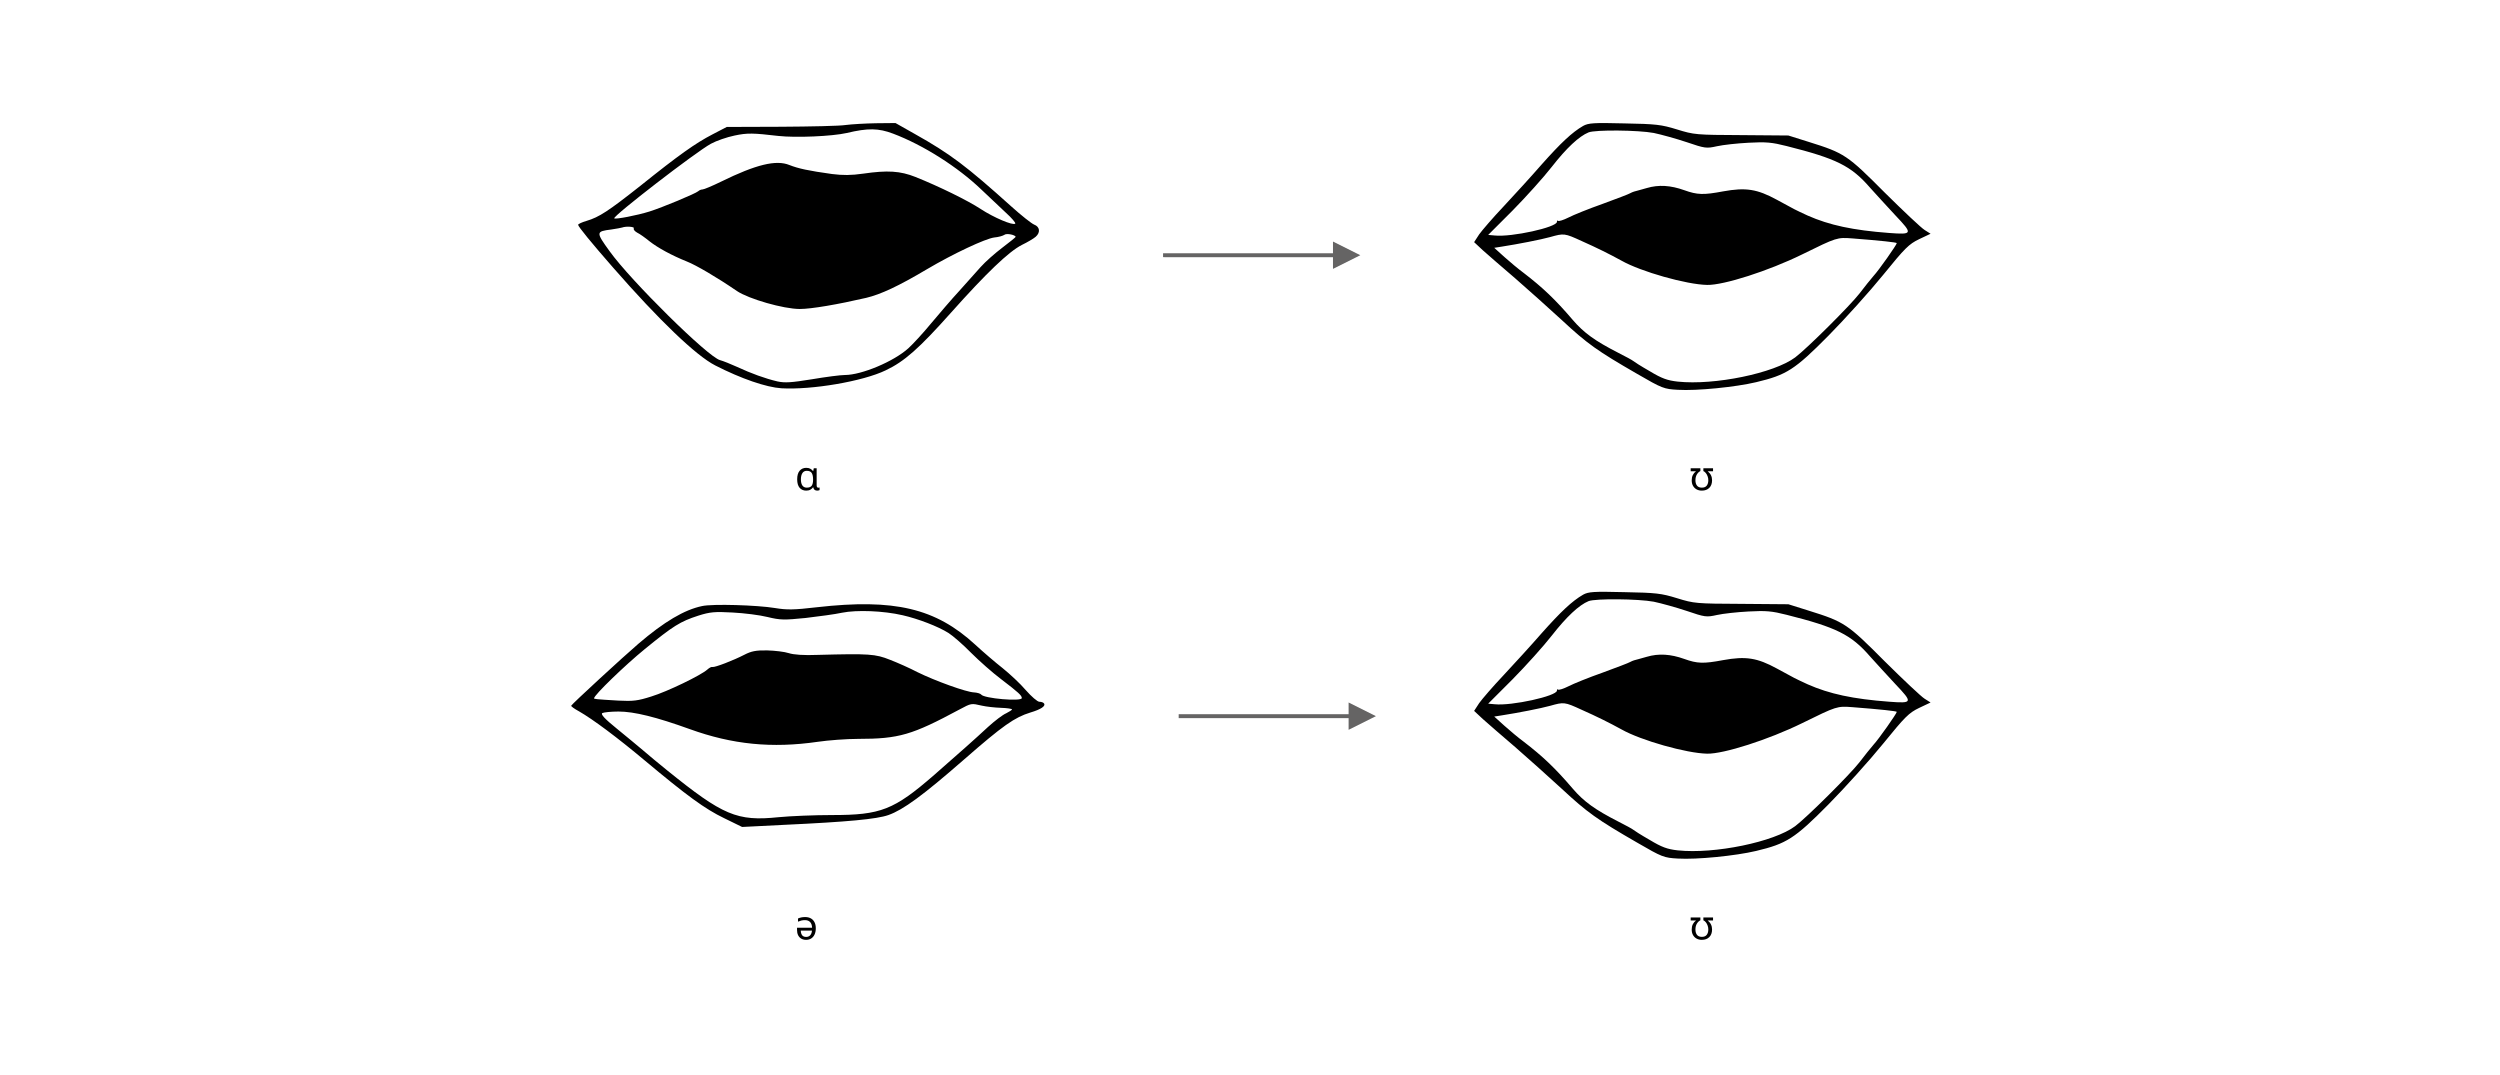
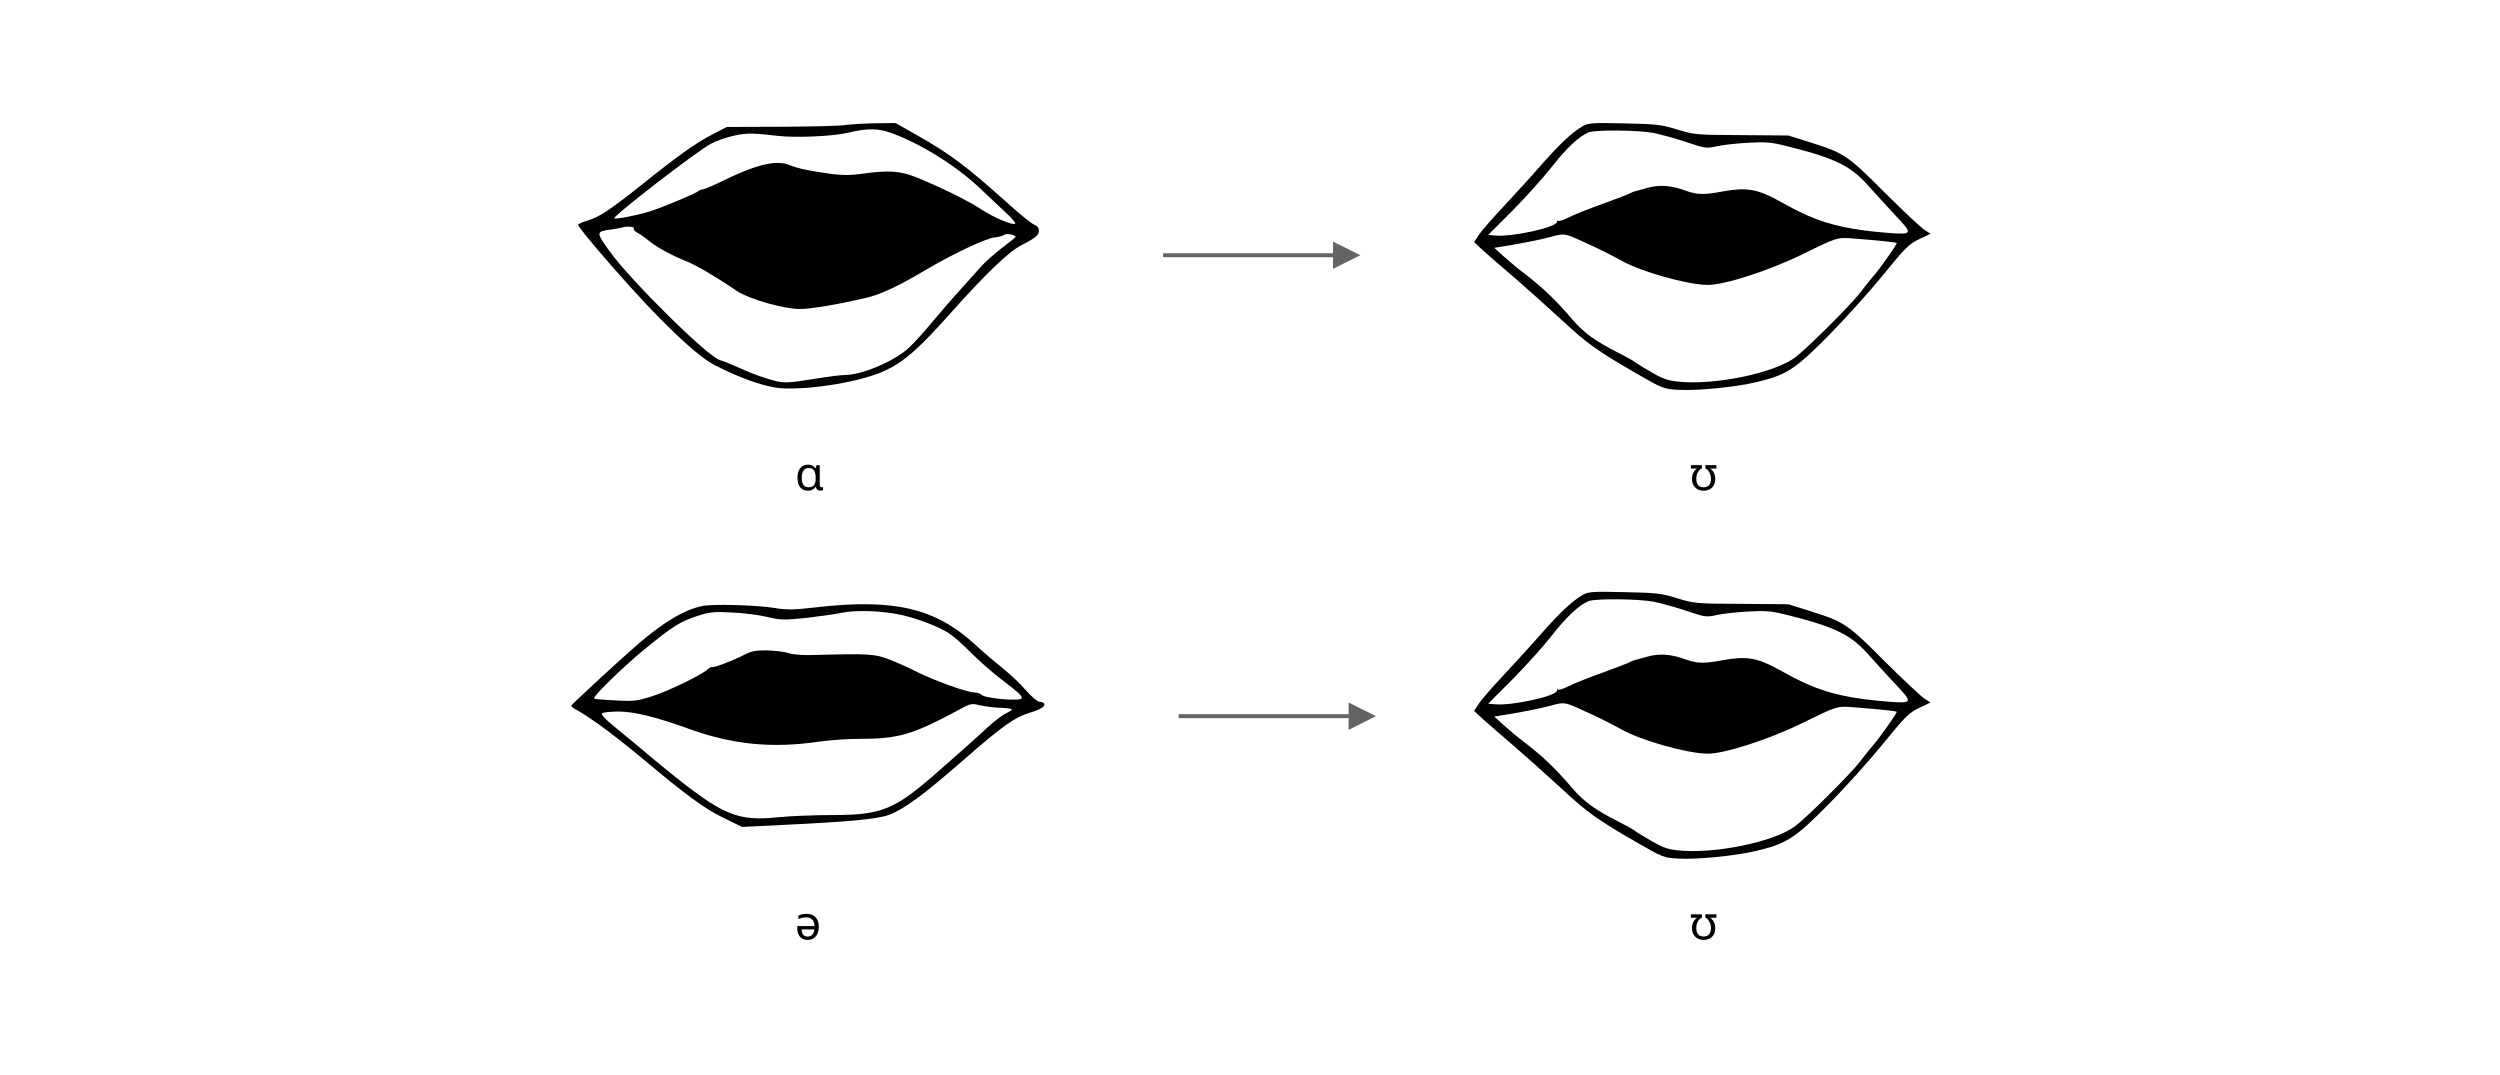
<svg xmlns="http://www.w3.org/2000/svg" width="1280px" height="550px" viewBox="0 0 1280 550" version="1.1">
  <g id="vowels-mouth-shape-aʊ" stroke="none" stroke-width="1" fill="none" fill-rule="evenodd">
-     <text id="ʊ" font-family="SauceCodeProNF, SauceCodePro Nerd Font" font-size="21" font-weight="normal" fill="#000000">
+     <text id="ʊ" font-family="CharisSIL, SauceCodePro Nerd Font" font-size="24" font-weight="normal" fill="#000000">
      <tspan x="865" y="251">ʊ</tspan>
    </text>
-     <text id="ʊ" font-family="SauceCodeProNF, SauceCodePro Nerd Font" font-size="21" font-weight="normal" fill="#000000">
+     <text id="ʊ" font-family="CharisSIL, SauceCodePro Nerd Font" font-size="24" font-weight="normal" fill="#000000">
      <tspan x="865" y="481">ʊ</tspan>
    </text>
-     <text id="ɑ" font-family="SauceCodeProNF, SauceCodePro Nerd Font" font-size="21" font-weight="normal" fill="#000000">
+     <text id="ɑ" font-family="CharisSIL, SauceCodePro Nerd Font" font-size="24" font-weight="normal" fill="#000000">
      <tspan x="407" y="251">ɑ</tspan>
    </text>
-     <text id="ə" font-family="SauceCodeProNF, SauceCodePro Nerd Font" font-size="21" font-weight="normal" fill="#000000">
+     <text id="ə" font-family="CharisSIL, SauceCodePro Nerd Font" font-size="24" font-weight="normal" fill="#000000">
      <tspan x="407" y="481">ə</tspan>
    </text>
    <path id="Line-17" d="M682.64,124.513 L696.473,131.839 L682.313,138.509 L682.453,132.511 L596.477,130.5 L595.477,130.476 L595.524,128.477 L596.523,128.5 L682.499,130.511 L682.64,124.513 Z" transform="translate(646.4863, 130.6693) rotate(-1.34) translate(-646.4863, -130.6693)" fill="#656464" fill-rule="nonzero" />
    <path id="Line-17-Copy" d="M690.64,360.513 L704.473,367.839 L690.313,374.509 L690.453,368.511 L604.477,366.5 L603.477,366.476 L603.524,364.477 L604.523,364.5 L690.499,366.511 L690.64,360.513 Z" transform="translate(654.4863, 366.6693) rotate(-1.34) translate(-654.4863, -366.6693)" fill="#656464" fill-rule="nonzero" />
    <path d="M433,197.917 C430,197.417 415,197.117 399.8,197.017 L372.1,196.917 L364.8,193.117 C356.1,188.617 347.5,182.517 327.8,166.717 C311.7,154.017 306.8,150.717 300.3,148.817 C297.9,148.117 296,147.217 296,146.817 C296,145.917 302.8,137.617 313.9,124.917 C337.6,97.817 356.4,79.817 366.2,74.817 C379.5,68.017 392.3,63.617 400.1,63.117 C415.5,62.217 441.7,66.617 453.5,72.317 C463,76.817 470.5,83.417 486.9,101.817 C505,122.117 516.5,133.117 523.2,136.517 C526.1,137.917 529.3,139.817 530.3,140.717 C532.8,142.917 532.4,145.817 529.5,146.917 C528.2,147.417 522.9,151.617 517.9,156.117 C495,176.717 486.6,183.117 468.4,193.317 L458.5,198.917 L448.5,198.817 C443,198.717 436,198.317 433,197.917 Z M457.2,193.517 C472.6,187.717 490.3,176.517 502.5,164.817 C506.4,161.117 512,155.817 515,153.017 C518,150.317 520.2,147.717 519.8,147.417 C518.7,146.317 508.8,150.517 502.1,154.917 C495.6,159.217 480.7,166.517 468.7,171.317 C460.9,174.417 454.4,174.817 442,173.017 C435.7,172.117 431.6,172.117 426,172.817 C413.8,174.517 408.8,175.617 404.2,177.417 C397.4,180.217 387.1,177.717 369.2,168.917 C364.7,166.717 360.4,164.917 359.7,164.917 C359,164.917 358,164.517 357.5,164.017 C356.2,162.817 338.9,155.617 332.5,153.617 C326.1,151.617 315.1,149.517 314.5,150.117 C313.5,151.117 356.4,184.217 364,188.317 C366.7,189.817 372.2,191.717 376.1,192.517 C382.7,193.917 385.6,193.817 398.5,192.317 C407.6,191.317 426,192.117 433.5,193.817 C444.4,196.417 449.8,196.317 457.2,193.517 Z M324.5,145.017 C324.2,144.417 325,143.517 326.2,142.817 C327.5,142.217 330.3,140.217 332.5,138.417 C336.8,135.017 344,131.117 351.7,128.017 C356.3,126.217 367.1,119.917 377.3,112.917 C383.4,108.817 401.2,103.717 409.5,103.717 C415.4,103.717 428.8,106.017 443.5,109.417 C451,111.217 460,115.417 474.5,124.017 C488.2,132.117 504.5,139.717 509,140.317 C511.3,140.517 513.6,141.217 514.3,141.717 C515.4,142.617 520,141.617 520,140.617 C520,140.417 516.9,137.917 513.2,135.117 C509.5,132.317 504.5,127.917 502.1,125.217 C499.8,122.617 494.8,117.017 491.1,112.917 C487.3,108.817 480.9,101.317 476.7,96.317 C472.6,91.317 467.3,85.617 465.1,83.617 C457.6,76.817 441.1,69.917 432.6,69.917 C430.3,69.917 422.7,68.917 415.6,67.717 C405.1,66.017 401.9,65.817 398.1,66.617 C391.7,68.117 384.6,70.717 377.5,74.017 C374.2,75.517 370.2,77.117 368.7,77.517 C362.7,78.917 322.9,118.217 312.1,133.317 C305,143.117 305.1,143.417 313,144.417 C315.5,144.817 318,145.217 318.5,145.417 C320.7,146.217 325.1,145.817 324.5,145.017 Z" id="shape-a" fill="#000000" fill-rule="nonzero" transform="translate(413.975, 130.9586) scale(1, -1) translate(-413.975, -130.9586)" />
    <path d="M810.55,198.207 C804.85,194.907 799.15,189.507 789.35,178.507 C784.05,172.407 775.25,162.807 769.85,157.007 C764.45,151.307 758.85,144.807 757.35,142.707 L754.75,138.707 L759.25,134.507 C761.75,132.307 769.15,125.807 775.75,120.207 C782.25,114.507 793.05,104.907 799.65,98.807 C812.65,86.707 817.85,83.007 838.15,71.307 C851.05,63.807 851.95,63.507 859.05,63.107 C868.75,62.507 888.65,64.507 899.15,67.007 C914.65,70.707 918.85,73.307 936.15,90.807 C944.65,99.407 957.25,113.407 964.15,121.907 C975.35,135.707 977.35,137.707 982.55,140.207 L988.45,143.007 L985.45,144.907 C983.75,145.907 974.55,154.607 964.95,164.107 C945.85,183.307 944.35,184.307 926.15,190.007 L915.65,193.307 L891.65,193.507 C868.45,193.607 867.35,193.707 858.65,196.407 C850.55,198.907 847.85,199.207 831.65,199.507 C815.85,199.907 813.25,199.707 810.55,198.207 Z M846.75,194.607 C850.55,193.807 858.15,191.707 863.55,189.907 C872.95,186.707 873.65,186.607 879.05,187.807 C882.15,188.507 889.45,189.307 895.25,189.607 C904.25,190.107 907.25,189.807 914.75,187.907 C940.15,181.507 947.75,177.807 957.45,166.607 C960.35,163.407 966.15,157.007 970.45,152.407 C979.45,142.907 979.35,142.507 967.25,143.407 C948.65,144.807 936.65,147.407 925.55,152.307 C918.85,155.407 919.05,155.307 909.75,160.407 C899.65,165.907 893.85,166.807 882.25,164.707 C872.15,162.807 869.05,162.907 862.35,165.307 C855.35,167.807 849.25,168.207 843.15,166.407 C840.15,165.607 837.25,164.707 836.65,164.607 C836.15,164.507 835.15,164.007 834.55,163.707 C833.95,163.307 827.65,160.907 820.55,158.307 C813.45,155.807 805.55,152.607 803.05,151.307 C800.45,150.007 798.15,149.307 797.75,149.607 C797.45,150.007 797.15,149.707 797.15,149.107 C797.15,146.307 773.95,141.207 765.35,142.107 L761.95,142.407 L774.45,154.907 C781.25,161.807 790.35,171.907 794.55,177.307 C802.05,186.907 808.45,192.907 813.35,194.907 C816.85,196.307 838.75,196.107 846.75,194.607 Z M809.75,139.307 C817.85,135.707 824.05,132.607 830.25,129.207 C840.15,123.607 863.45,117.007 874.05,116.807 C882.45,116.607 905.55,124.007 922.65,132.407 C940.55,141.207 940.55,141.207 948.55,140.607 C962.75,139.507 971.15,138.607 971.15,138.207 C971.15,137.407 961.95,124.307 959.25,121.407 C957.85,119.807 954.55,115.707 952.05,112.407 C947.25,106.207 925.25,84.307 919.15,79.707 C908.35,71.607 877.85,65.307 858.95,67.307 C853.65,67.907 850.85,68.907 844.55,72.707 C840.15,75.207 836.45,77.607 836.15,77.907 C835.85,78.207 832.45,80.107 828.45,82.107 C816.75,88.107 810.95,92.207 805.15,99.007 C796.35,109.307 789.95,115.407 780.05,123.007 C777.45,124.907 773.05,128.607 770.25,131.107 L765.05,135.807 L768.85,136.407 C777.25,137.707 788.95,140.007 793.65,141.307 C800.75,143.307 801.05,143.307 809.75,139.307 Z" id="shape-u" fill="#000000" fill-rule="nonzero" transform="translate(871.6001, 131.3435) scale(1, -1) translate(-871.6001, -131.3435)" />
    <path d="M810.55,438.207 C804.85,434.907 799.15,429.507 789.35,418.507 C784.05,412.407 775.25,402.807 769.85,397.007 C764.45,391.307 758.85,384.807 757.35,382.707 L754.75,378.707 L759.25,374.507 C761.75,372.307 769.15,365.807 775.75,360.207 C782.25,354.507 793.05,344.907 799.65,338.807 C812.65,326.707 817.85,323.007 838.15,311.307 C851.05,303.807 851.95,303.507 859.05,303.107 C868.75,302.507 888.65,304.507 899.15,307.007 C914.65,310.707 918.85,313.307 936.15,330.807 C944.65,339.407 957.25,353.407 964.15,361.907 C975.35,375.707 977.35,377.707 982.55,380.207 L988.45,383.007 L985.45,384.907 C983.75,385.907 974.55,394.607 964.95,404.107 C945.85,423.307 944.35,424.307 926.15,430.007 L915.65,433.307 L891.65,433.507 C868.45,433.607 867.35,433.707 858.65,436.407 C850.55,438.907 847.85,439.207 831.65,439.507 C815.85,439.907 813.25,439.707 810.55,438.207 Z M846.75,434.607 C850.55,433.807 858.15,431.707 863.55,429.907 C872.95,426.707 873.65,426.607 879.05,427.807 C882.15,428.507 889.45,429.307 895.25,429.607 C904.25,430.107 907.25,429.807 914.75,427.907 C940.15,421.507 947.75,417.807 957.45,406.607 C960.35,403.407 966.15,397.007 970.45,392.407 C979.45,382.907 979.35,382.507 967.25,383.407 C948.65,384.807 936.65,387.407 925.55,392.307 C918.85,395.407 919.05,395.307 909.75,400.407 C899.65,405.907 893.85,406.807 882.25,404.707 C872.15,402.807 869.05,402.907 862.35,405.307 C855.35,407.807 849.25,408.207 843.15,406.407 C840.15,405.607 837.25,404.707 836.65,404.607 C836.15,404.507 835.15,404.007 834.55,403.707 C833.95,403.307 827.65,400.907 820.55,398.307 C813.45,395.807 805.55,392.607 803.05,391.307 C800.45,390.007 798.15,389.307 797.75,389.607 C797.45,390.007 797.15,389.707 797.15,389.107 C797.15,386.307 773.95,381.207 765.35,382.107 L761.95,382.407 L774.45,394.907 C781.25,401.807 790.35,411.907 794.55,417.307 C802.05,426.907 808.45,432.907 813.35,434.907 C816.85,436.307 838.75,436.107 846.75,434.607 Z M809.75,379.307 C817.85,375.707 824.05,372.607 830.25,369.207 C840.15,363.607 863.45,357.007 874.05,356.807 C882.45,356.607 905.55,364.007 922.65,372.407 C940.55,381.207 940.55,381.207 948.55,380.607 C962.75,379.507 971.15,378.607 971.15,378.207 C971.15,377.407 961.95,364.307 959.25,361.407 C957.85,359.807 954.55,355.707 952.05,352.407 C947.25,346.207 925.25,324.307 919.15,319.707 C908.35,311.607 877.85,305.307 858.95,307.307 C853.65,307.907 850.85,308.907 844.55,312.707 C840.15,315.207 836.45,317.607 836.15,317.907 C835.85,318.207 832.45,320.107 828.45,322.107 C816.75,328.107 810.95,332.207 805.15,339.007 C796.35,349.307 789.95,355.407 780.05,363.007 C777.45,364.907 773.05,368.607 770.25,371.107 L765.05,375.807 L768.85,376.407 C777.25,377.707 788.95,380.007 793.65,381.307 C800.75,383.307 801.05,383.307 809.75,379.307 Z" id="shape-u" fill="#000000" fill-rule="nonzero" transform="translate(871.6001, 371.3435) scale(1, -1) translate(-871.6001, -371.3435)" />
    <path d="M359.465,422.46 C350.365,420.56 340.065,414.46 326.865,403.16 C319.365,396.76 292.865,372.36 292.465,371.46 C292.265,371.16 294.065,369.86 296.465,368.56 C303.465,364.56 315.965,355.26 330.165,343.36 C351.565,325.46 360.965,318.56 370.765,313.86 L379.965,309.36 L401.765,310.46 C433.765,311.96 448.965,313.36 454.865,315.46 C462.465,318.16 472.365,325.36 493.665,343.96 C513.565,361.36 519.465,365.46 527.565,367.96 C532.965,369.56 535.465,371.26 534.565,372.56 C534.265,373.06 533.265,373.46 532.165,373.46 C531.165,373.46 528.065,376.16 525.165,379.46 C522.365,382.76 516.965,387.76 513.365,390.66 C509.665,393.56 503.365,398.96 499.365,402.66 C479.065,421.36 457.965,426.36 418.265,421.86 C406.365,420.46 402.765,420.46 396.765,421.46 C387.565,422.96 364.865,423.66 359.465,422.46 Z M462.165,417.76 C470.065,415.96 480.265,412.06 485.665,408.66 C487.865,407.26 493.065,402.76 497.165,398.56 C501.365,394.36 508.265,388.26 512.665,384.96 C521.565,378.16 523.165,376.66 523.165,375.36 C523.165,373.46 503.665,375.16 502.365,377.16 C501.965,377.66 500.365,378.16 498.665,378.26 C494.865,378.36 478.765,384.16 469.665,388.66 C465.865,390.66 459.565,393.46 455.665,394.96 C448.165,397.96 445.065,398.16 418.665,397.46 C411.565,397.16 406.265,397.56 403.865,398.36 C401.765,399.06 396.765,399.66 392.765,399.76 C387.065,399.86 384.665,399.36 381.165,397.56 C375.565,394.66 365.965,390.96 364.765,391.26 C364.265,391.46 363.165,390.86 362.165,389.96 C358.965,387.06 341.665,378.66 333.465,376.16 C326.565,373.96 324.165,373.66 316.565,374.06 C304.665,374.76 304.165,374.86 304.165,375.26 C304.165,376.86 319.965,392.16 330.165,400.46 C344.765,412.36 348.265,414.56 357.565,417.56 C363.565,419.46 365.965,419.66 375.065,419.16 C380.965,418.86 388.965,417.86 392.965,416.86 C399.565,415.26 401.465,415.26 412.465,416.36 C419.165,417.16 427.565,418.26 431.165,419.06 C438.665,420.56 452.265,420.06 462.165,417.76 Z M502.765,371.46 C504.965,370.96 509.365,370.46 512.465,370.36 C515.665,370.26 518.165,369.86 518.165,369.56 C518.165,369.26 516.765,368.36 515.165,367.56 C513.465,366.86 509.265,363.66 505.865,360.56 C498.965,354.16 491.865,347.86 478.265,335.96 C457.665,318.06 450.965,315.46 426.065,315.46 C417.065,315.46 404.765,314.96 398.565,314.36 C377.365,312.16 370.165,315.26 341.565,338.36 C337.265,341.86 331.665,346.46 329.165,348.66 C326.665,350.76 320.665,355.76 315.865,359.66 C309.665,364.66 307.465,367.06 308.365,367.66 C309.065,368.06 312.865,368.46 316.665,368.46 C324.665,368.46 335.965,365.66 353.165,359.46 C374.965,351.56 395.265,349.56 418.665,352.96 C424.165,353.76 433.465,354.46 439.365,354.46 C460.265,354.46 466.965,356.46 491.165,369.46 C497.365,372.76 497.165,372.76 502.765,371.46 Z" id="shape-e" fill="#000000" fill-rule="nonzero" transform="translate(413.5976, 366.3834) scale(1, -1) translate(-413.5976, -366.3834)" />
  </g>
</svg>
